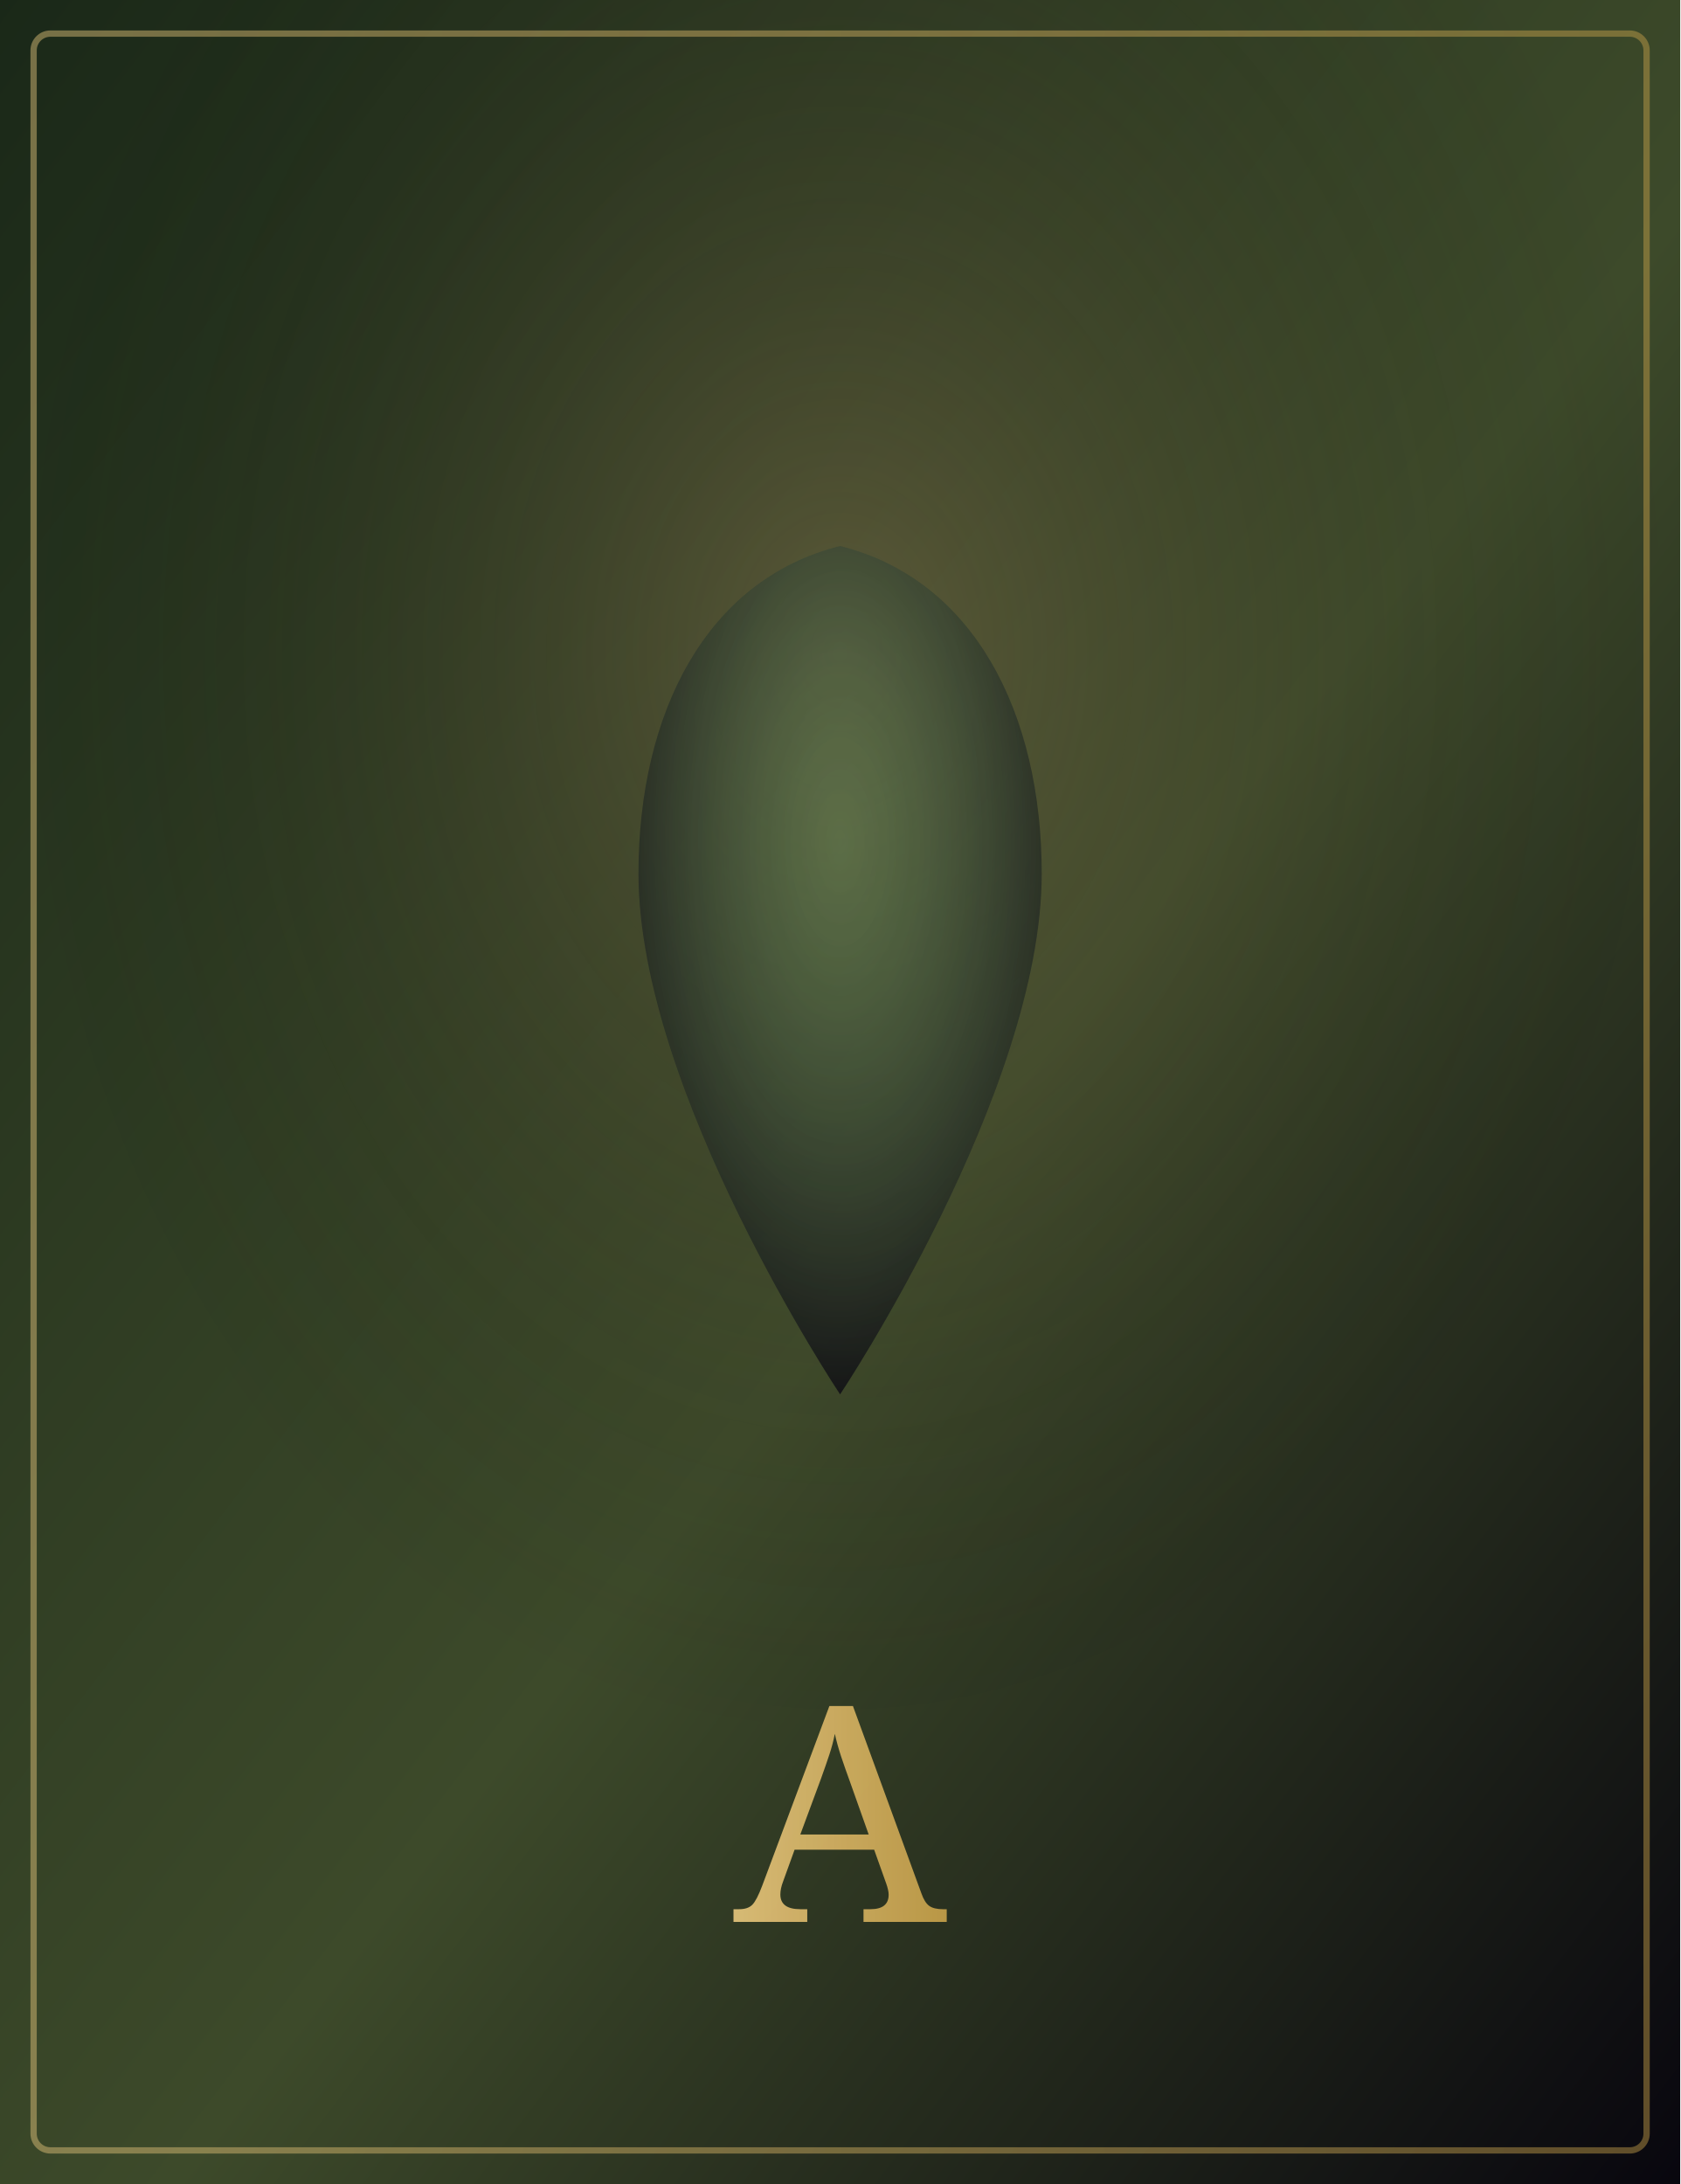
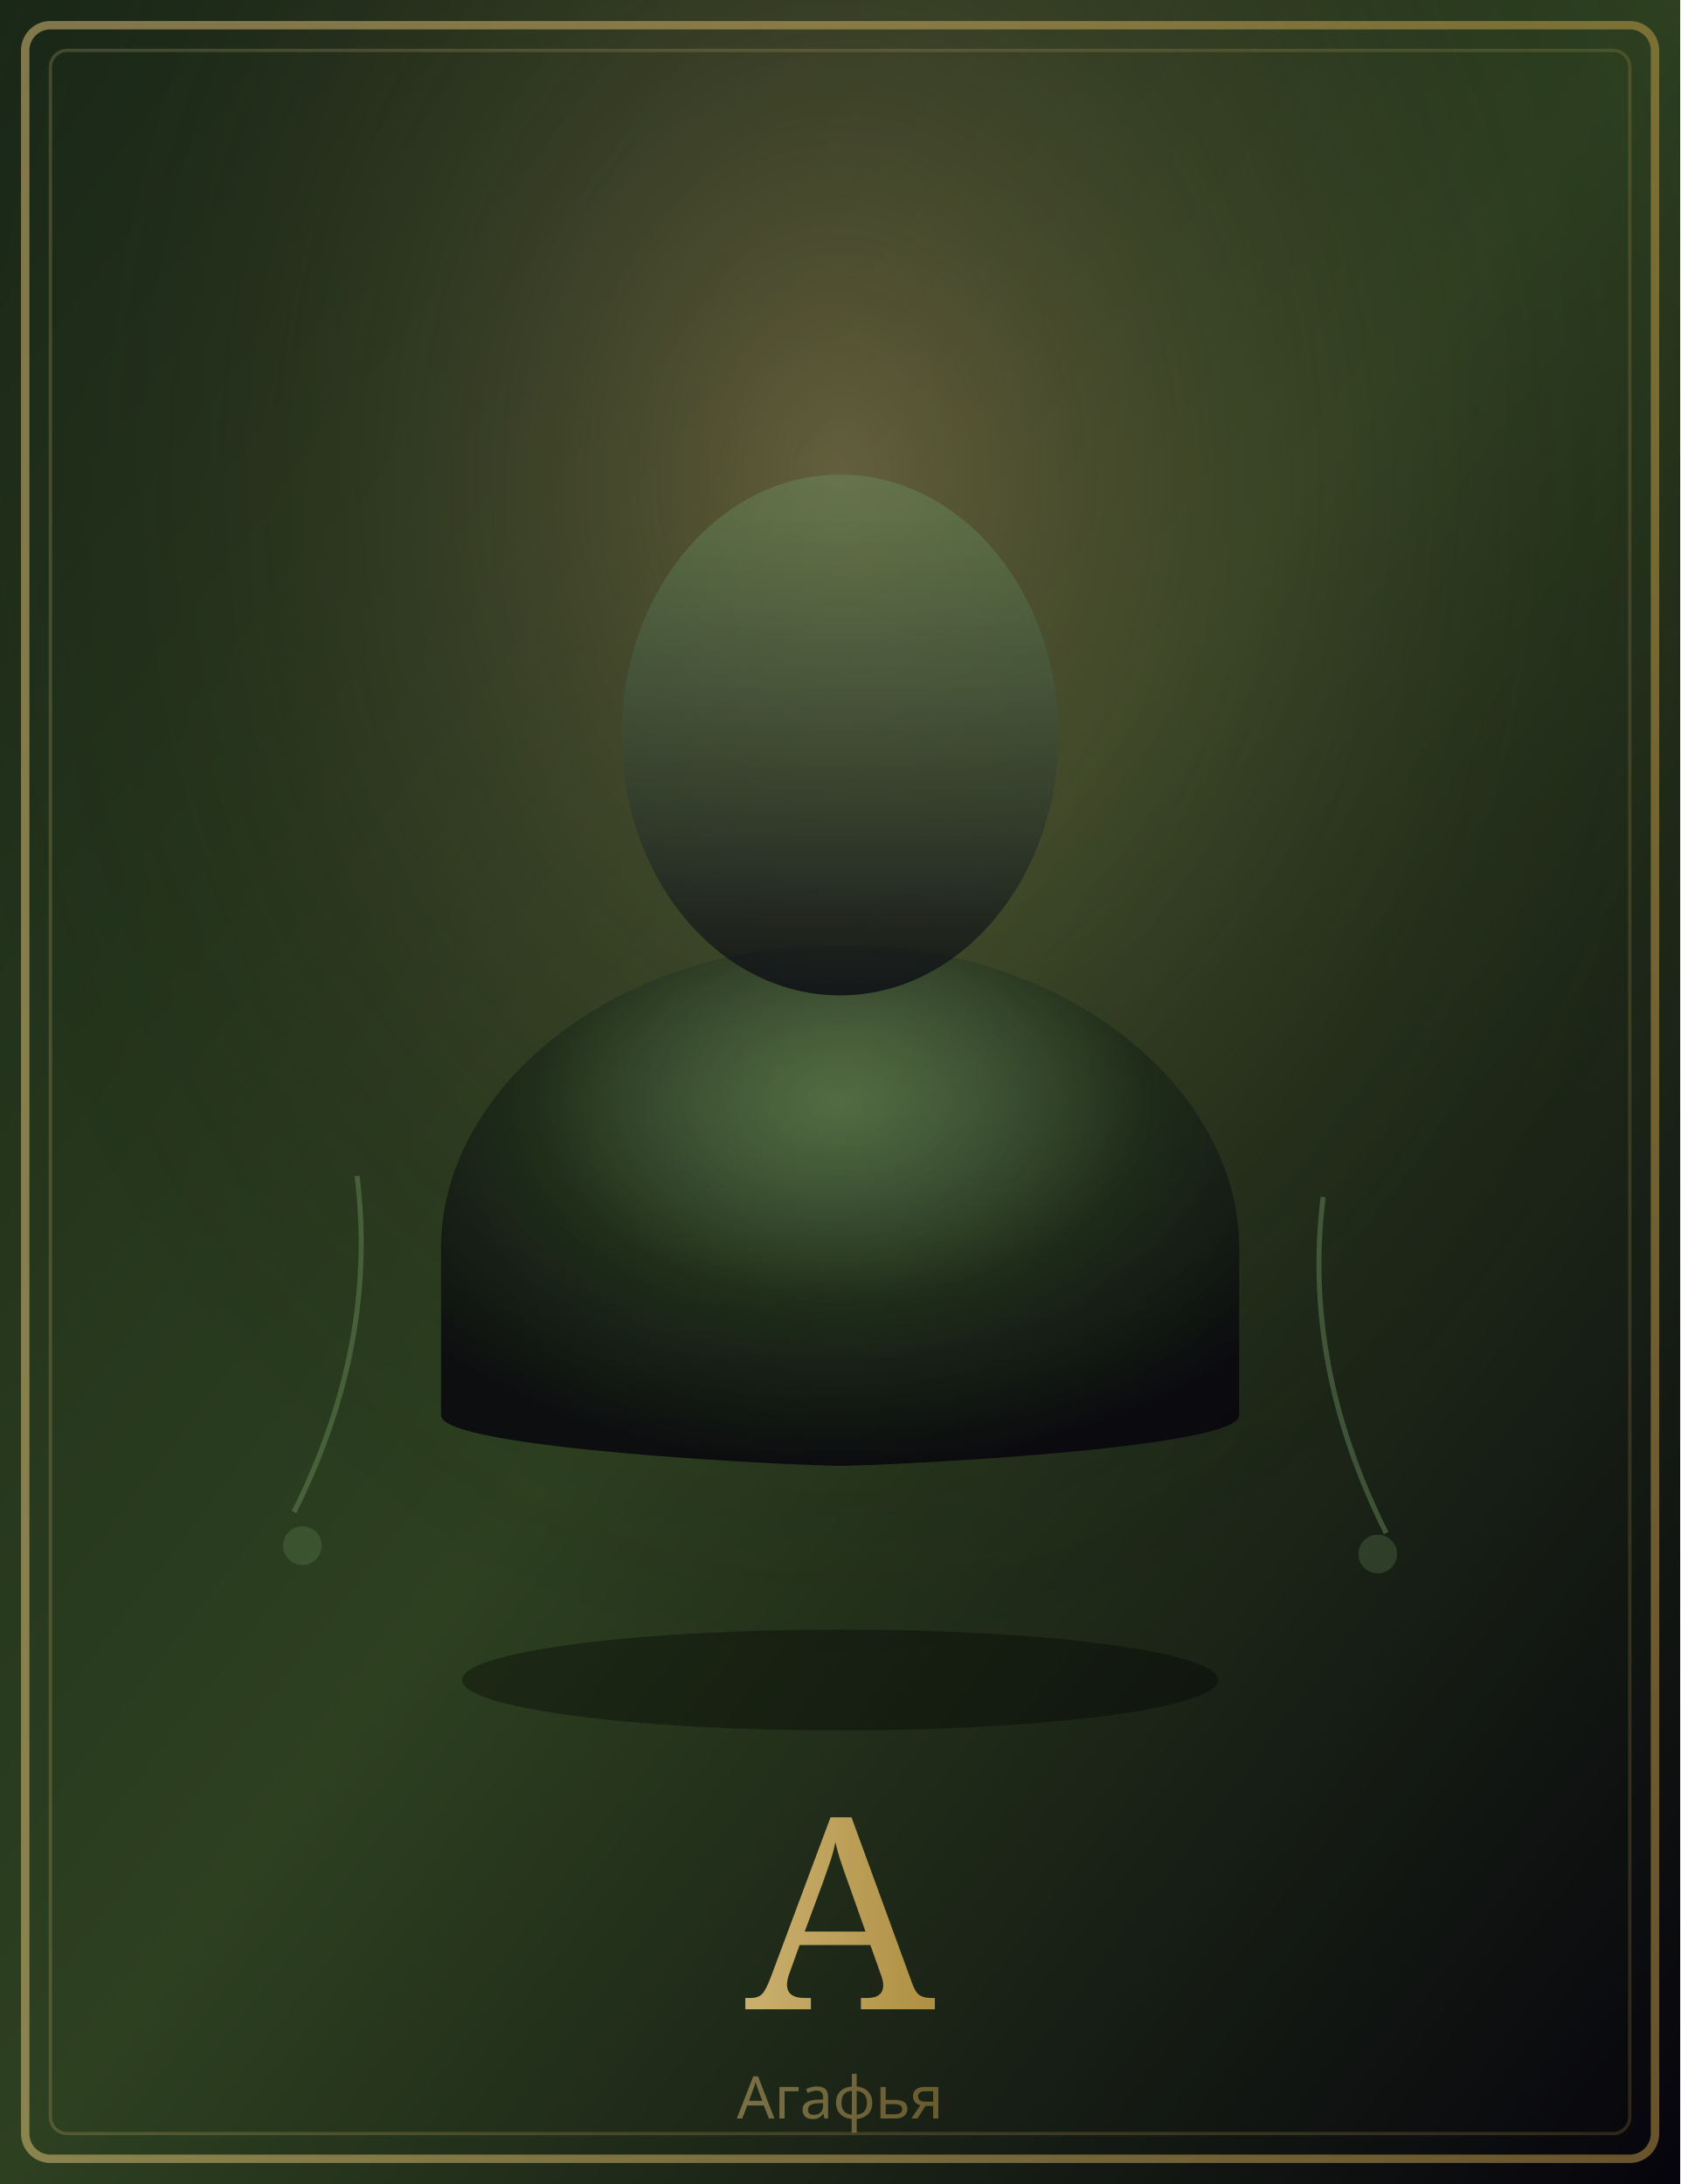
<svg xmlns="http://www.w3.org/2000/svg" viewBox="0 0 400 520" width="400" height="520">
  <defs>
    <linearGradient id="bg" x1="0%" y1="0%" x2="100%" y2="100%">
      <stop offset="0%" stop-color="#1a2818" />
-       <stop offset="55%" stop-color="#3d4a2a" />
-       <stop offset="100%" stop-color="#08060e" />
+       <stop offset="50%" stop-color="#2d4020" />
+       <stop offset="100%" stop-color="#06040c" />
    </linearGradient>
    <linearGradient id="gold" x1="0%" y1="0%" x2="100%" y2="0%">
      <stop offset="0%" stop-color="#E8C77E" />
      <stop offset="100%" stop-color="#C9A24A" />
    </linearGradient>
-     <radialGradient id="sil" cx="50%" cy="35%" r="65%">
-       <stop offset="0%" stop-color="#6b8f5e" stop-opacity="0.55" />
-       <stop offset="100%" stop-color="#0a0812" stop-opacity="0.95" />
+     <radialGradient id="sil" cx="50%" cy="30%" r="70%">
+       <stop offset="0%" stop-color="#6b8f5e" stop-opacity="0.65" />
+       <stop offset="55%" stop-color="#1a2818" stop-opacity="0.9" />
+       <stop offset="100%" stop-color="#06040c" stop-opacity="1" />
    </radialGradient>
-     <radialGradient id="glow" cx="50%" cy="30%" r="50%">
-       <stop offset="0%" stop-color="#d4a574" stop-opacity="0.25" />
+     <radialGradient id="glow" cx="50%" cy="22%" r="55%">
+       <stop offset="0%" stop-color="#d4a574" stop-opacity="0.35" />
      <stop offset="100%" stop-color="transparent" />
    </radialGradient>
+     <linearGradient id="face" x1="0%" y1="0%" x2="0%" y2="100%">
+       <stop offset="0%" stop-color="#6b8f5e" stop-opacity="0.5" />
+       <stop offset="100%" stop-color="#0a0812" stop-opacity="0.85" />
+     </linearGradient>
  </defs>
  <rect width="100%" height="100%" fill="url(#bg)" />
  <rect width="100%" height="100%" fill="url(#glow)" />
-   <path d="M200 130c-32 8-48 40-48 78 0 52 48 124 48 124s48-72 48-124c0-38-16-70-48-78z" fill="url(#sil)" opacity="0.82" />
-   <text x="50%" y="88%" text-anchor="middle" font-family="Georgia, serif" font-size="72" fill="url(#gold)" opacity="0.9">А</text>
-   <rect x="8" y="8" width="384" height="504" fill="none" stroke="url(#gold)" stroke-width="1.5" opacity="0.45" rx="4" />
+   <g opacity="0.45" stroke="#6b8f5e" stroke-width="1.2" fill="none">
+     <path d="M70 360 Q90 320 85 280" />
+     <path d="M330 365 Q310 325 315 285" />
+     <circle cx="72" cy="368" r="4" fill="#6b8f5e" opacity="0.6" />
+     <circle cx="328" cy="370" r="4" fill="#6b8f5e" opacity="0.6" />
+   </g>
+   <ellipse cx="200" cy="400" rx="90" ry="12" fill="#000" opacity="0.35" />
+   <path d="M200 225c-55 0-95 35-95 72v40c0 8 85 12 95 12s95-4 95-12v-40c0-37-40-72-95-72z" fill="url(#sil)" opacity="0.82" />
+   <ellipse cx="200" cy="175" rx="52" ry="62" fill="url(#face)" opacity="0.92" />
+   <text x="50%" y="92%" text-anchor="middle" font-family="Georgia, serif" font-size="64" fill="url(#gold)" opacity="0.85">А</text>
+   <text x="50%" y="97%" text-anchor="middle" font-family="system-ui, sans-serif" font-size="14" fill="url(#gold)" opacity="0.45">Агафья</text>
+   <rect x="6" y="6" width="388" height="508" fill="none" stroke="url(#gold)" stroke-width="2" opacity="0.5" rx="6" />
+   <rect x="12" y="12" width="376" height="496" fill="none" stroke="url(#gold)" stroke-width="0.8" opacity="0.2" rx="4" />
</svg>
